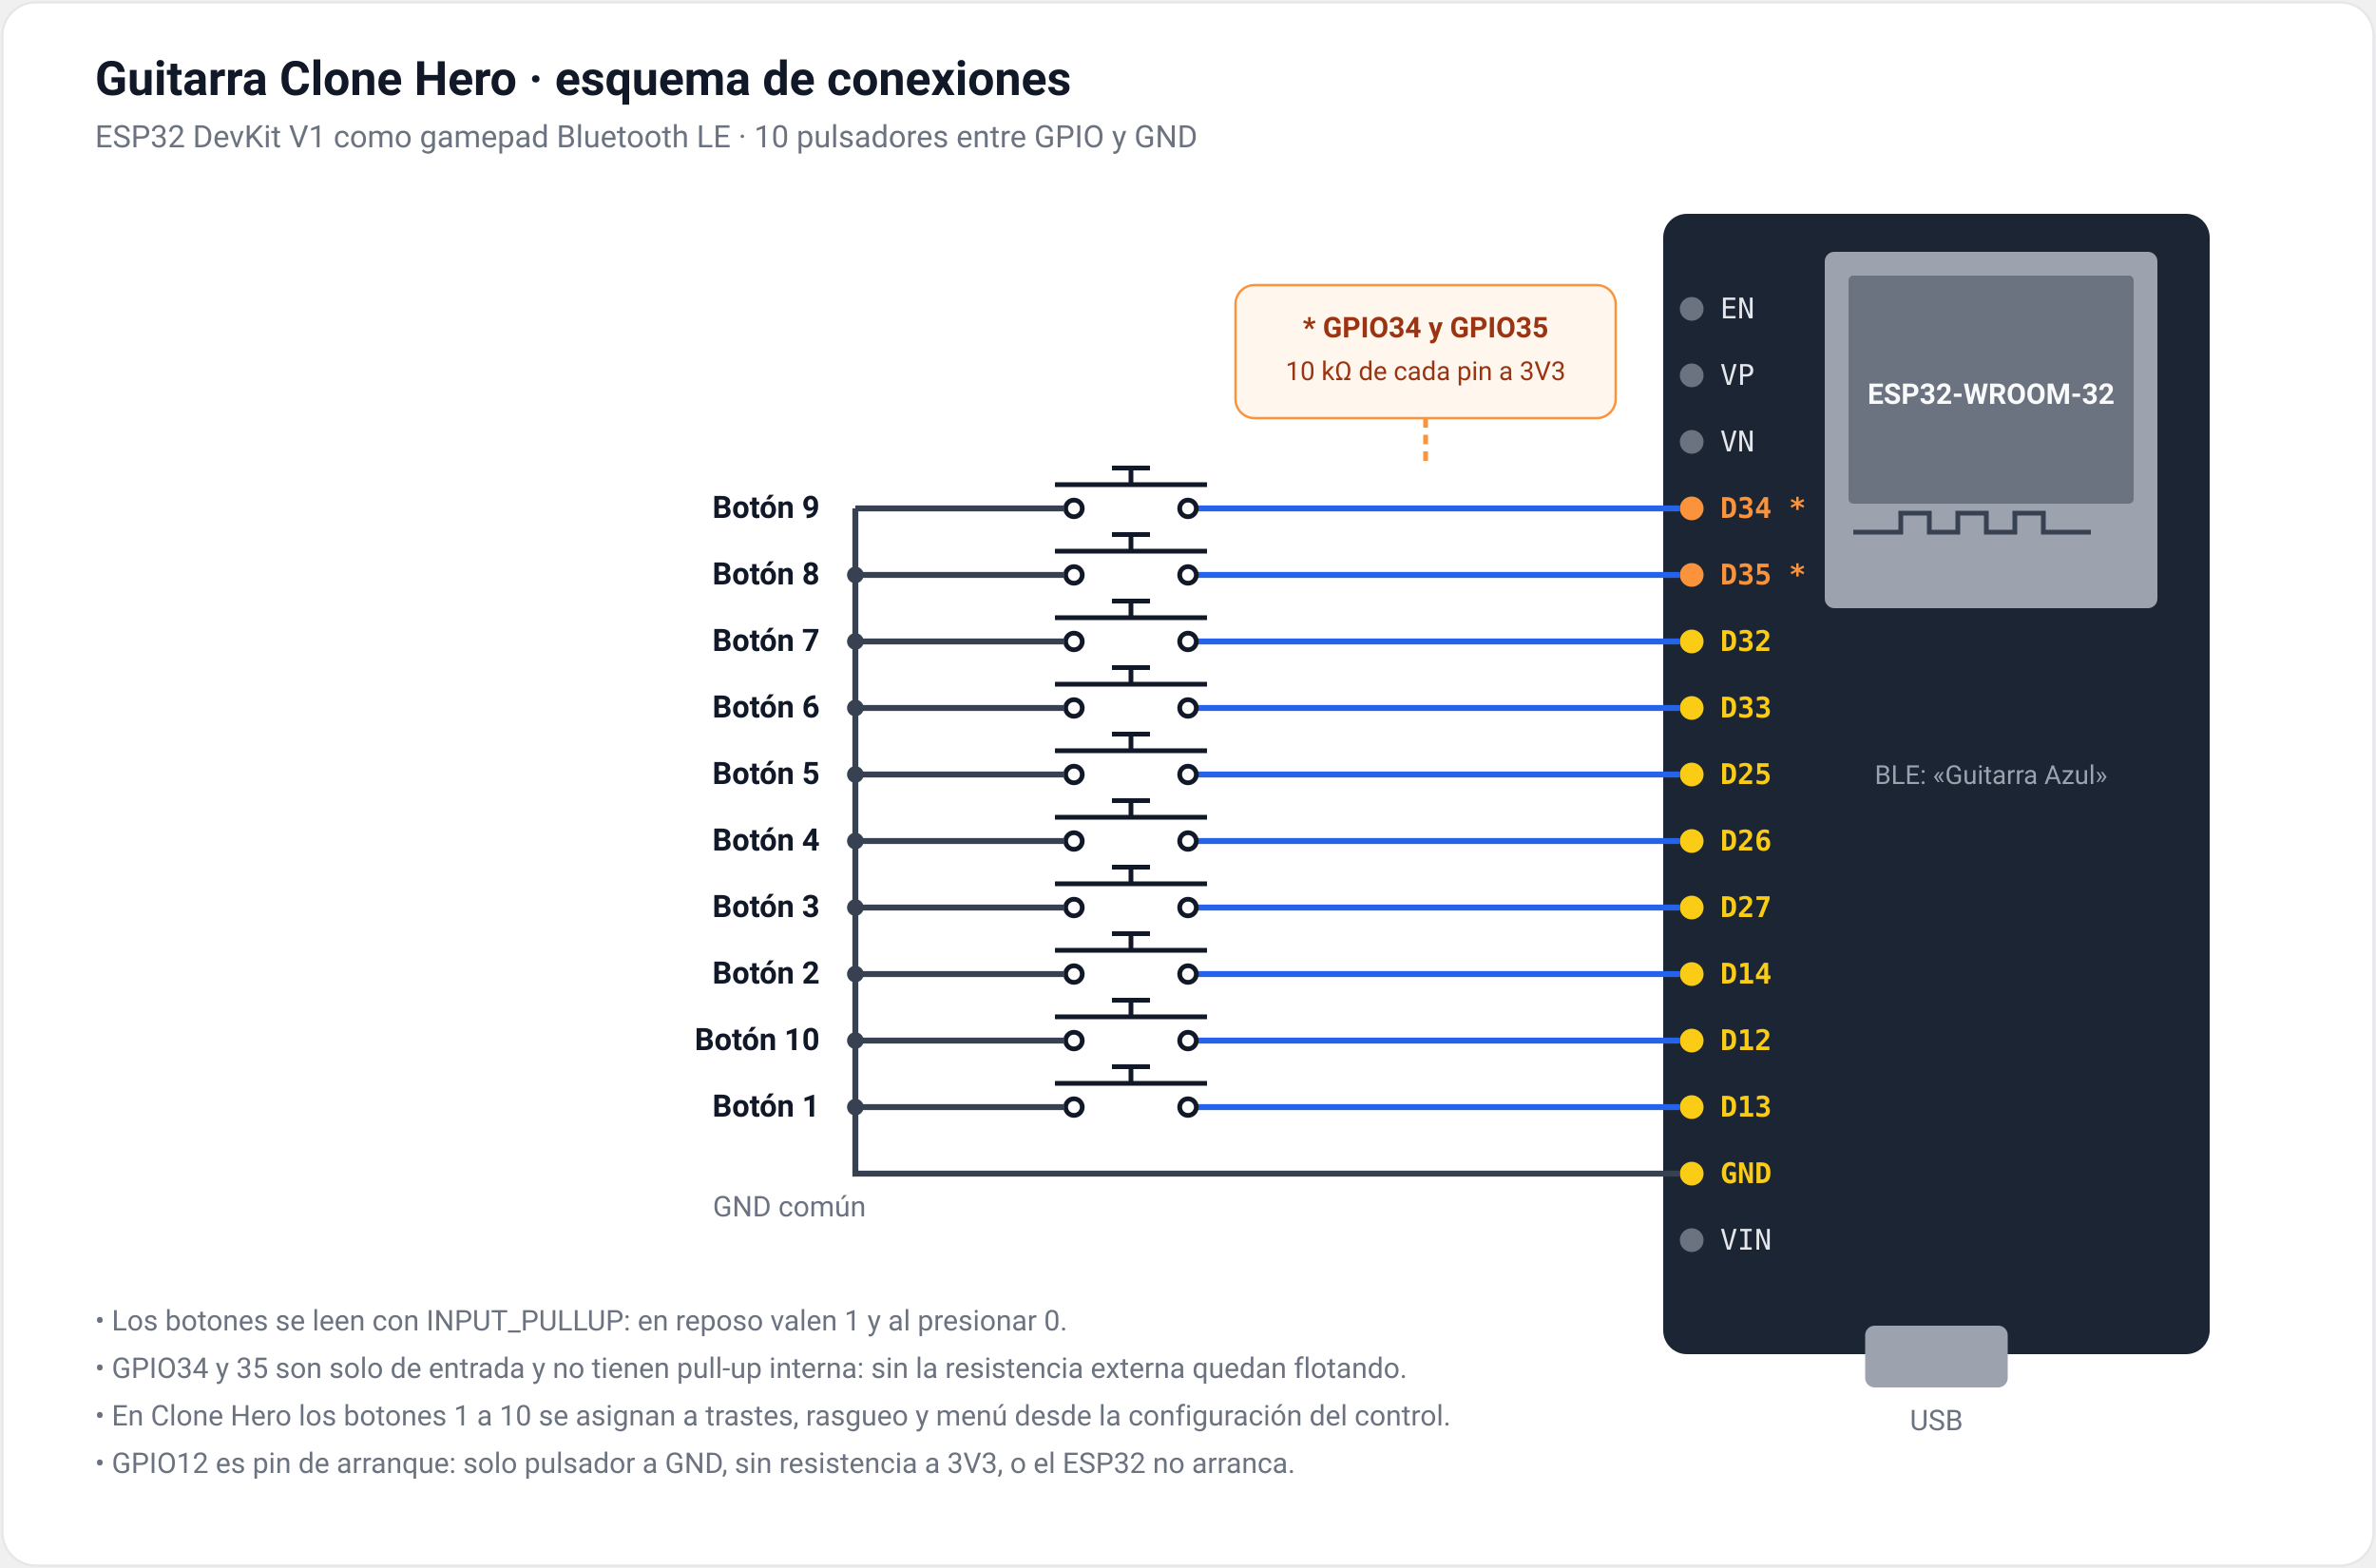
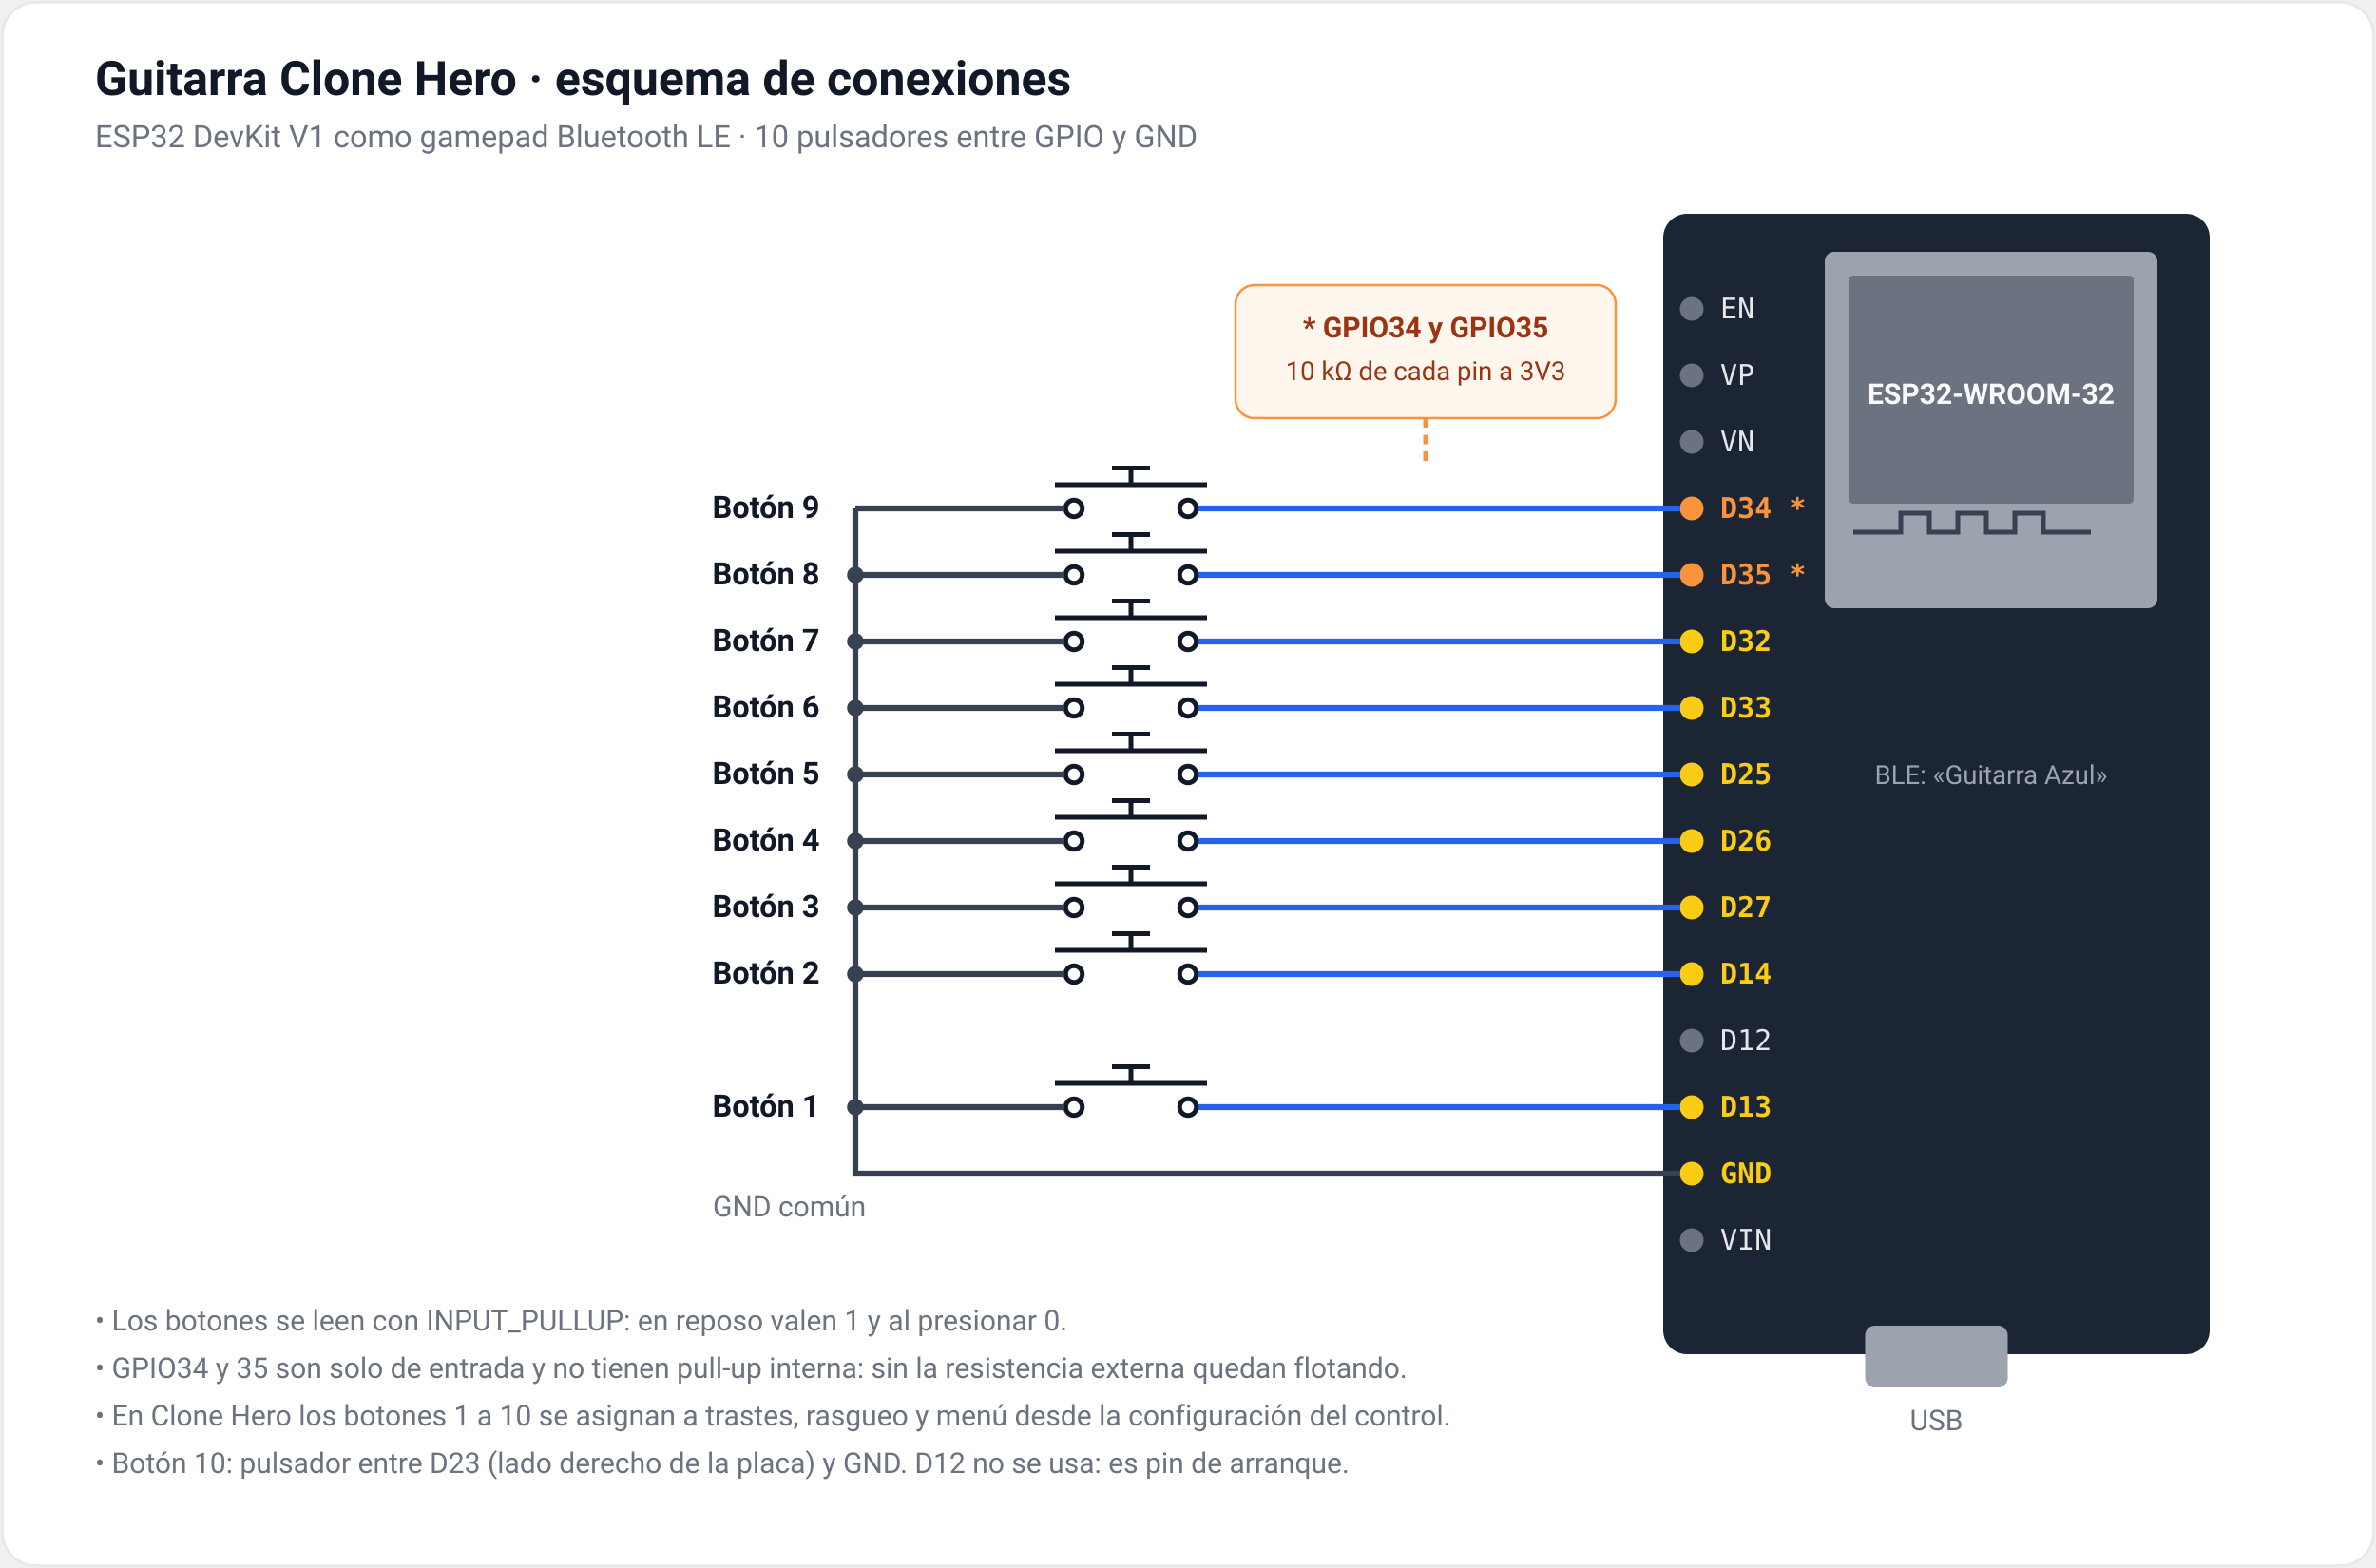
<svg xmlns="http://www.w3.org/2000/svg" viewBox="0 0 1000 660" width="1000" height="660" font-family="Segoe UI, Roboto, Helvetica, Arial, sans-serif">
  <style>
    .card { fill: #ffffff; stroke: #e5e7eb; }
    .t { fill: #111827; }
    .muted { fill: #6b7280; }
    .pinlbl { fill: #e5e7eb; font-size: 12px; font-family: Consolas, Menlo, monospace; }
    .pinused { fill: #facc15; font-weight: 700; }
    .pinwarn { fill: #fb923c; font-weight: 700; }
    .sig { stroke: #2563eb; stroke-width: 2.5; fill: none; }
    .gnd { stroke: #374151; stroke-width: 2.5; fill: none; }
    .comp { stroke: #111827; stroke-width: 2; fill: none; }
    .lbl { font-size: 13px; fill: #111827; font-weight: 700; }
    .sub { font-size: 12px; fill: #6b7280; }
  </style>
  <rect class="card" x="1" y="1" width="998" height="658" rx="14" />
  <text class="t" x="40" y="40" font-size="20" font-weight="700">Guitarra Clone Hero · esquema de conexiones</text>
  <text class="muted" x="40" y="62" font-size="13">ESP32 DevKit V1 como gamepad Bluetooth LE · 10 pulsadores entre GPIO y GND</text>
  <rect x="700" y="90" width="230" height="480" rx="10" fill="#1b2533" />
  <rect x="768" y="106" width="140" height="150" rx="4" fill="#9ca3af" />
  <rect x="778" y="116" width="120" height="96" rx="2" fill="#6b7280" />
  <text x="838" y="170" text-anchor="middle" font-size="12" fill="#f9fafb" font-weight="700">ESP32-WROOM-32</text>
  <path d="M780 224 h20 v-8 h12 v8 h12 v-8 h12 v8 h12 v-8 h12 v8 h20" stroke="#374151" stroke-width="2" fill="none" />
  <rect x="785" y="558" width="60" height="26" rx="4" fill="#9ca3af" />
  <text x="815" y="602" text-anchor="middle" class="sub">USB</text>
  <text x="838" y="330" text-anchor="middle" font-size="11" fill="#9ca3af">BLE: «Guitarra Azul»</text>
  <g>
    <circle cx="712" cy="130" r="5" fill="#6b7280" />
    <text class="pinlbl" x="724" y="134">EN</text>
    <circle cx="712" cy="158" r="5" fill="#6b7280" />
    <text class="pinlbl" x="724" y="162">VP</text>
    <circle cx="712" cy="186" r="5" fill="#6b7280" />
    <text class="pinlbl" x="724" y="190">VN</text>
    <circle cx="712" cy="214" r="5" fill="#fb923c" />
    <text class="pinlbl pinwarn" x="724" y="218">D34 *</text>
    <circle cx="712" cy="242" r="5" fill="#fb923c" />
    <text class="pinlbl pinwarn" x="724" y="246">D35 *</text>
    <circle cx="712" cy="270" r="5" fill="#facc15" />
    <text class="pinlbl pinused" x="724" y="274">D32</text>
    <circle cx="712" cy="298" r="5" fill="#facc15" />
    <text class="pinlbl pinused" x="724" y="302">D33</text>
    <circle cx="712" cy="326" r="5" fill="#facc15" />
    <text class="pinlbl pinused" x="724" y="330">D25</text>
    <circle cx="712" cy="354" r="5" fill="#facc15" />
    <text class="pinlbl pinused" x="724" y="358">D26</text>
    <circle cx="712" cy="382" r="5" fill="#facc15" />
    <text class="pinlbl pinused" x="724" y="386">D27</text>
    <circle cx="712" cy="410" r="5" fill="#facc15" />
    <text class="pinlbl pinused" x="724" y="414">D14</text>
-     <circle cx="712" cy="438" r="5" fill="#facc15" />
-     <text class="pinlbl pinused" x="724" y="442">D12</text>
+     <circle cx="712" cy="438" r="5" fill="#6b7280" />
+     <text class="pinlbl" x="724" y="442">D12</text>
    <circle cx="712" cy="466" r="5" fill="#facc15" />
    <text class="pinlbl pinused" x="724" y="470">D13</text>
    <circle cx="712" cy="494" r="5" fill="#facc15" />
    <text class="pinlbl pinused" x="724" y="498">GND</text>
    <circle cx="712" cy="522" r="5" fill="#6b7280" />
    <text class="pinlbl" x="724" y="526">VIN</text>
  </g>
  <g id="botones">
-     <path class="sig" d="M707 214 H504 M707 242 H504 M707 270 H504 M707 298 H504 M707 326 H504 M707 354 H504 M707 382 H504 M707 410 H504 M707 438 H504 M707 466 H504" />
+     <path class="sig" d="M707 214 H504 M707 242 H504 M707 270 H504 M707 298 H504 M707 326 H504 M707 354 H504 M707 382 H504 M707 410 H504 M707 466 H504" />
    <g class="comp">
      <circle cx="500" cy="214" r="3.5" />
      <circle cx="452" cy="214" r="3.5" />
      <path d="M444 204 H508 M476 204 V197 M468 197 H484" />
      <circle cx="500" cy="242" r="3.5" />
      <circle cx="452" cy="242" r="3.5" />
      <path d="M444 232 H508 M476 232 V225 M468 225 H484" />
      <circle cx="500" cy="270" r="3.5" />
      <circle cx="452" cy="270" r="3.5" />
      <path d="M444 260 H508 M476 260 V253 M468 253 H484" />
      <circle cx="500" cy="298" r="3.5" />
      <circle cx="452" cy="298" r="3.5" />
      <path d="M444 288 H508 M476 288 V281 M468 281 H484" />
      <circle cx="500" cy="326" r="3.5" />
      <circle cx="452" cy="326" r="3.5" />
      <path d="M444 316 H508 M476 316 V309 M468 309 H484" />
      <circle cx="500" cy="354" r="3.5" />
      <circle cx="452" cy="354" r="3.5" />
      <path d="M444 344 H508 M476 344 V337 M468 337 H484" />
      <circle cx="500" cy="382" r="3.5" />
      <circle cx="452" cy="382" r="3.5" />
      <path d="M444 372 H508 M476 372 V365 M468 365 H484" />
      <circle cx="500" cy="410" r="3.5" />
      <circle cx="452" cy="410" r="3.5" />
      <path d="M444 400 H508 M476 400 V393 M468 393 H484" />
-       <circle cx="500" cy="438" r="3.5" />
-       <circle cx="452" cy="438" r="3.5" />
-       <path d="M444 428 H508 M476 428 V421 M468 421 H484" />
      <circle cx="500" cy="466" r="3.5" />
      <circle cx="452" cy="466" r="3.5" />
      <path d="M444 456 H508 M476 456 V449 M468 449 H484" />
    </g>
-     <path class="gnd" d="M448 214 H360 M448 242 H360 M448 270 H360 M448 298 H360 M448 326 H360 M448 354 H360 M448 382 H360 M448 410 H360 M448 438 H360 M448 466 H360" />
+     <path class="gnd" d="M448 214 H360 M448 242 H360 M448 270 H360 M448 298 H360 M448 326 H360 M448 354 H360 M448 382 H360 M448 410 H360 M448 466 H360" />
    <path class="gnd" d="M360 214 V494 H707" />
    <g fill="#374151">
      <circle cx="360" cy="242" r="3.5" />
      <circle cx="360" cy="270" r="3.5" />
      <circle cx="360" cy="298" r="3.5" />
      <circle cx="360" cy="326" r="3.5" />
      <circle cx="360" cy="354" r="3.5" />
      <circle cx="360" cy="382" r="3.5" />
      <circle cx="360" cy="410" r="3.5" />
-       <circle cx="360" cy="438" r="3.5" />
      <circle cx="360" cy="466" r="3.5" />
    </g>
  </g>
  <g text-anchor="end">
    <text class="lbl" x="345" y="218">Botón 9</text>
    <text class="lbl" x="345" y="246">Botón 8</text>
    <text class="lbl" x="345" y="274">Botón 7</text>
    <text class="lbl" x="345" y="302">Botón 6</text>
    <text class="lbl" x="345" y="330">Botón 5</text>
    <text class="lbl" x="345" y="358">Botón 4</text>
    <text class="lbl" x="345" y="386">Botón 3</text>
    <text class="lbl" x="345" y="414">Botón 2</text>
-     <text class="lbl" x="345" y="442">Botón 10</text>
    <text class="lbl" x="345" y="470">Botón 1</text>
  </g>
  <text class="sub" x="300" y="512">GND común</text>
  <rect x="520" y="120" width="160" height="56" rx="8" fill="#fff7ed" stroke="#fb923c" />
  <text x="600" y="142" text-anchor="middle" font-size="12" font-weight="700" fill="#9a3412">* GPIO34 y GPIO35</text>
  <text x="600" y="160" text-anchor="middle" font-size="11" fill="#9a3412">10 kΩ de cada pin a 3V3</text>
  <path d="M600 176 V196" stroke="#fb923c" stroke-width="2" stroke-dasharray="4 3" />
  <text class="sub" x="40" y="560">• Los botones se leen con INPUT_PULLUP: en reposo valen 1 y al presionar 0.</text>
  <text class="sub" x="40" y="580">• GPIO34 y 35 son solo de entrada y no tienen pull-up interna: sin la resistencia externa quedan flotando.</text>
-   <text class="sub" x="40" y="620">• GPIO12 es pin de arranque: solo pulsador a GND, sin resistencia a 3V3, o el ESP32 no arranca.</text>
+   <text class="sub" x="40" y="620">• Botón 10: pulsador entre D23 (lado derecho de la placa) y GND. D12 no se usa: es pin de arranque.</text>
  <text class="sub" x="40" y="600">• En Clone Hero los botones 1 a 10 se asignan a trastes, rasgueo y menú desde la configuración del control.</text>
</svg>
